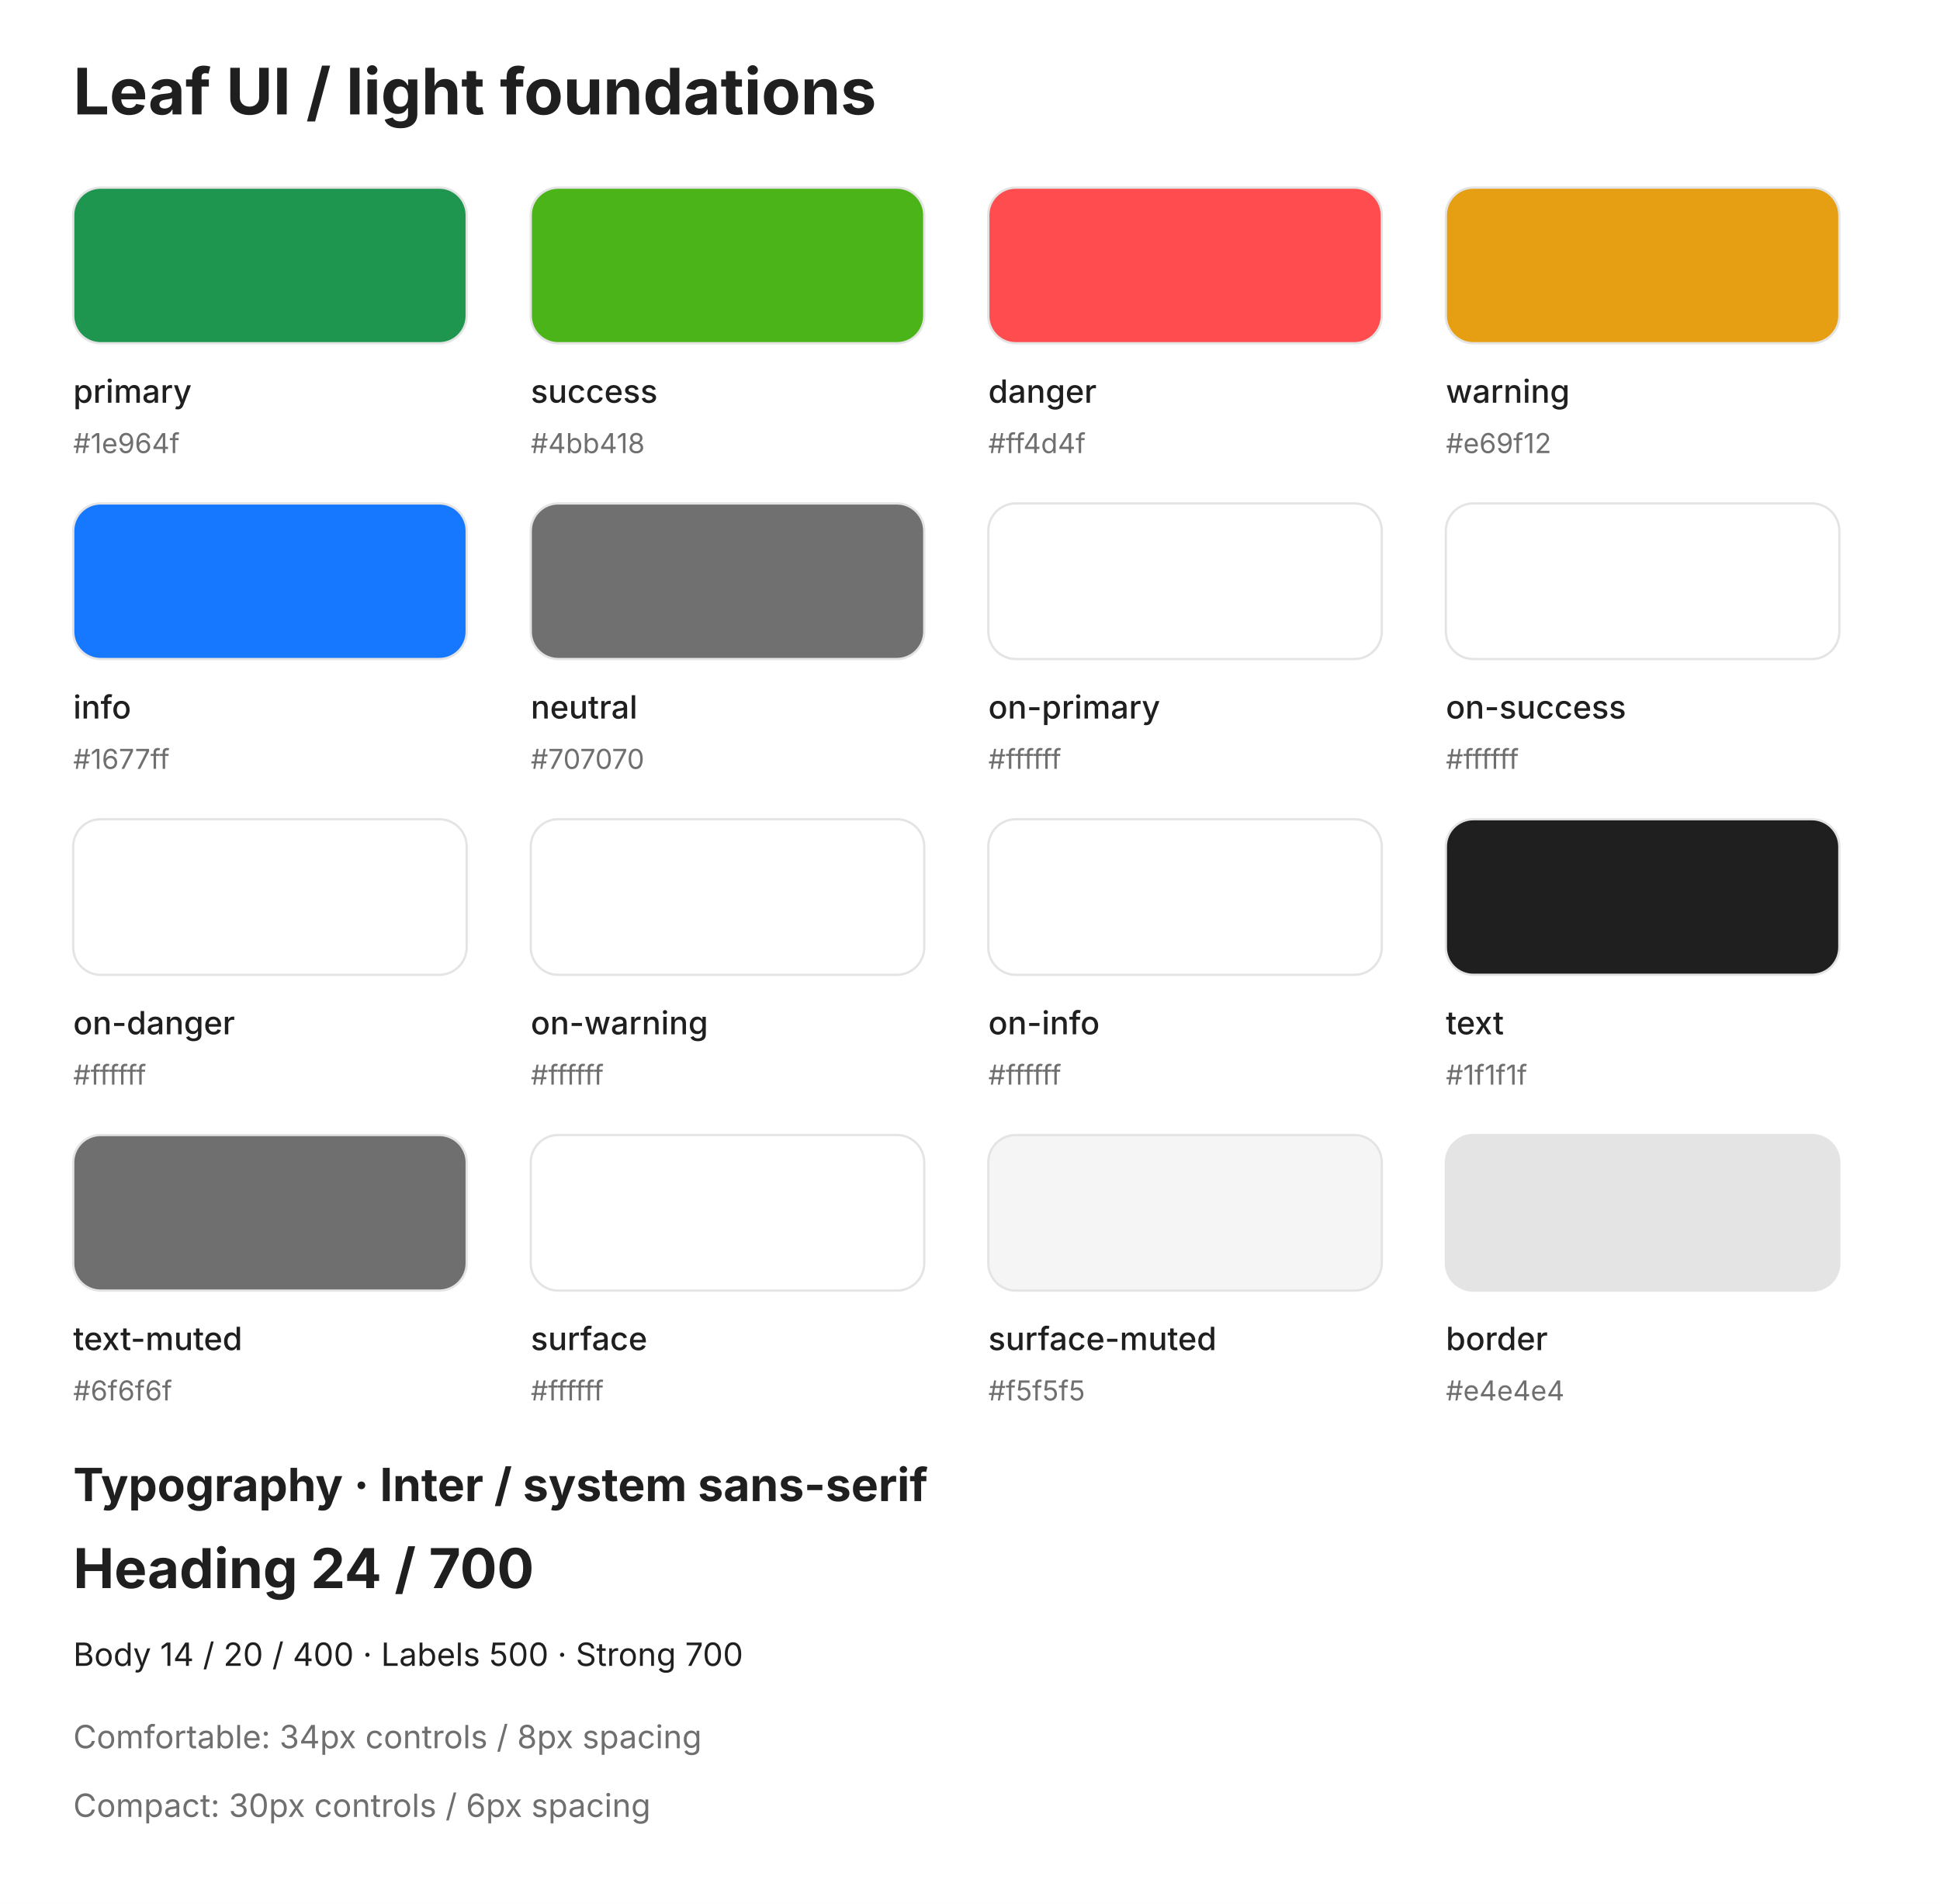
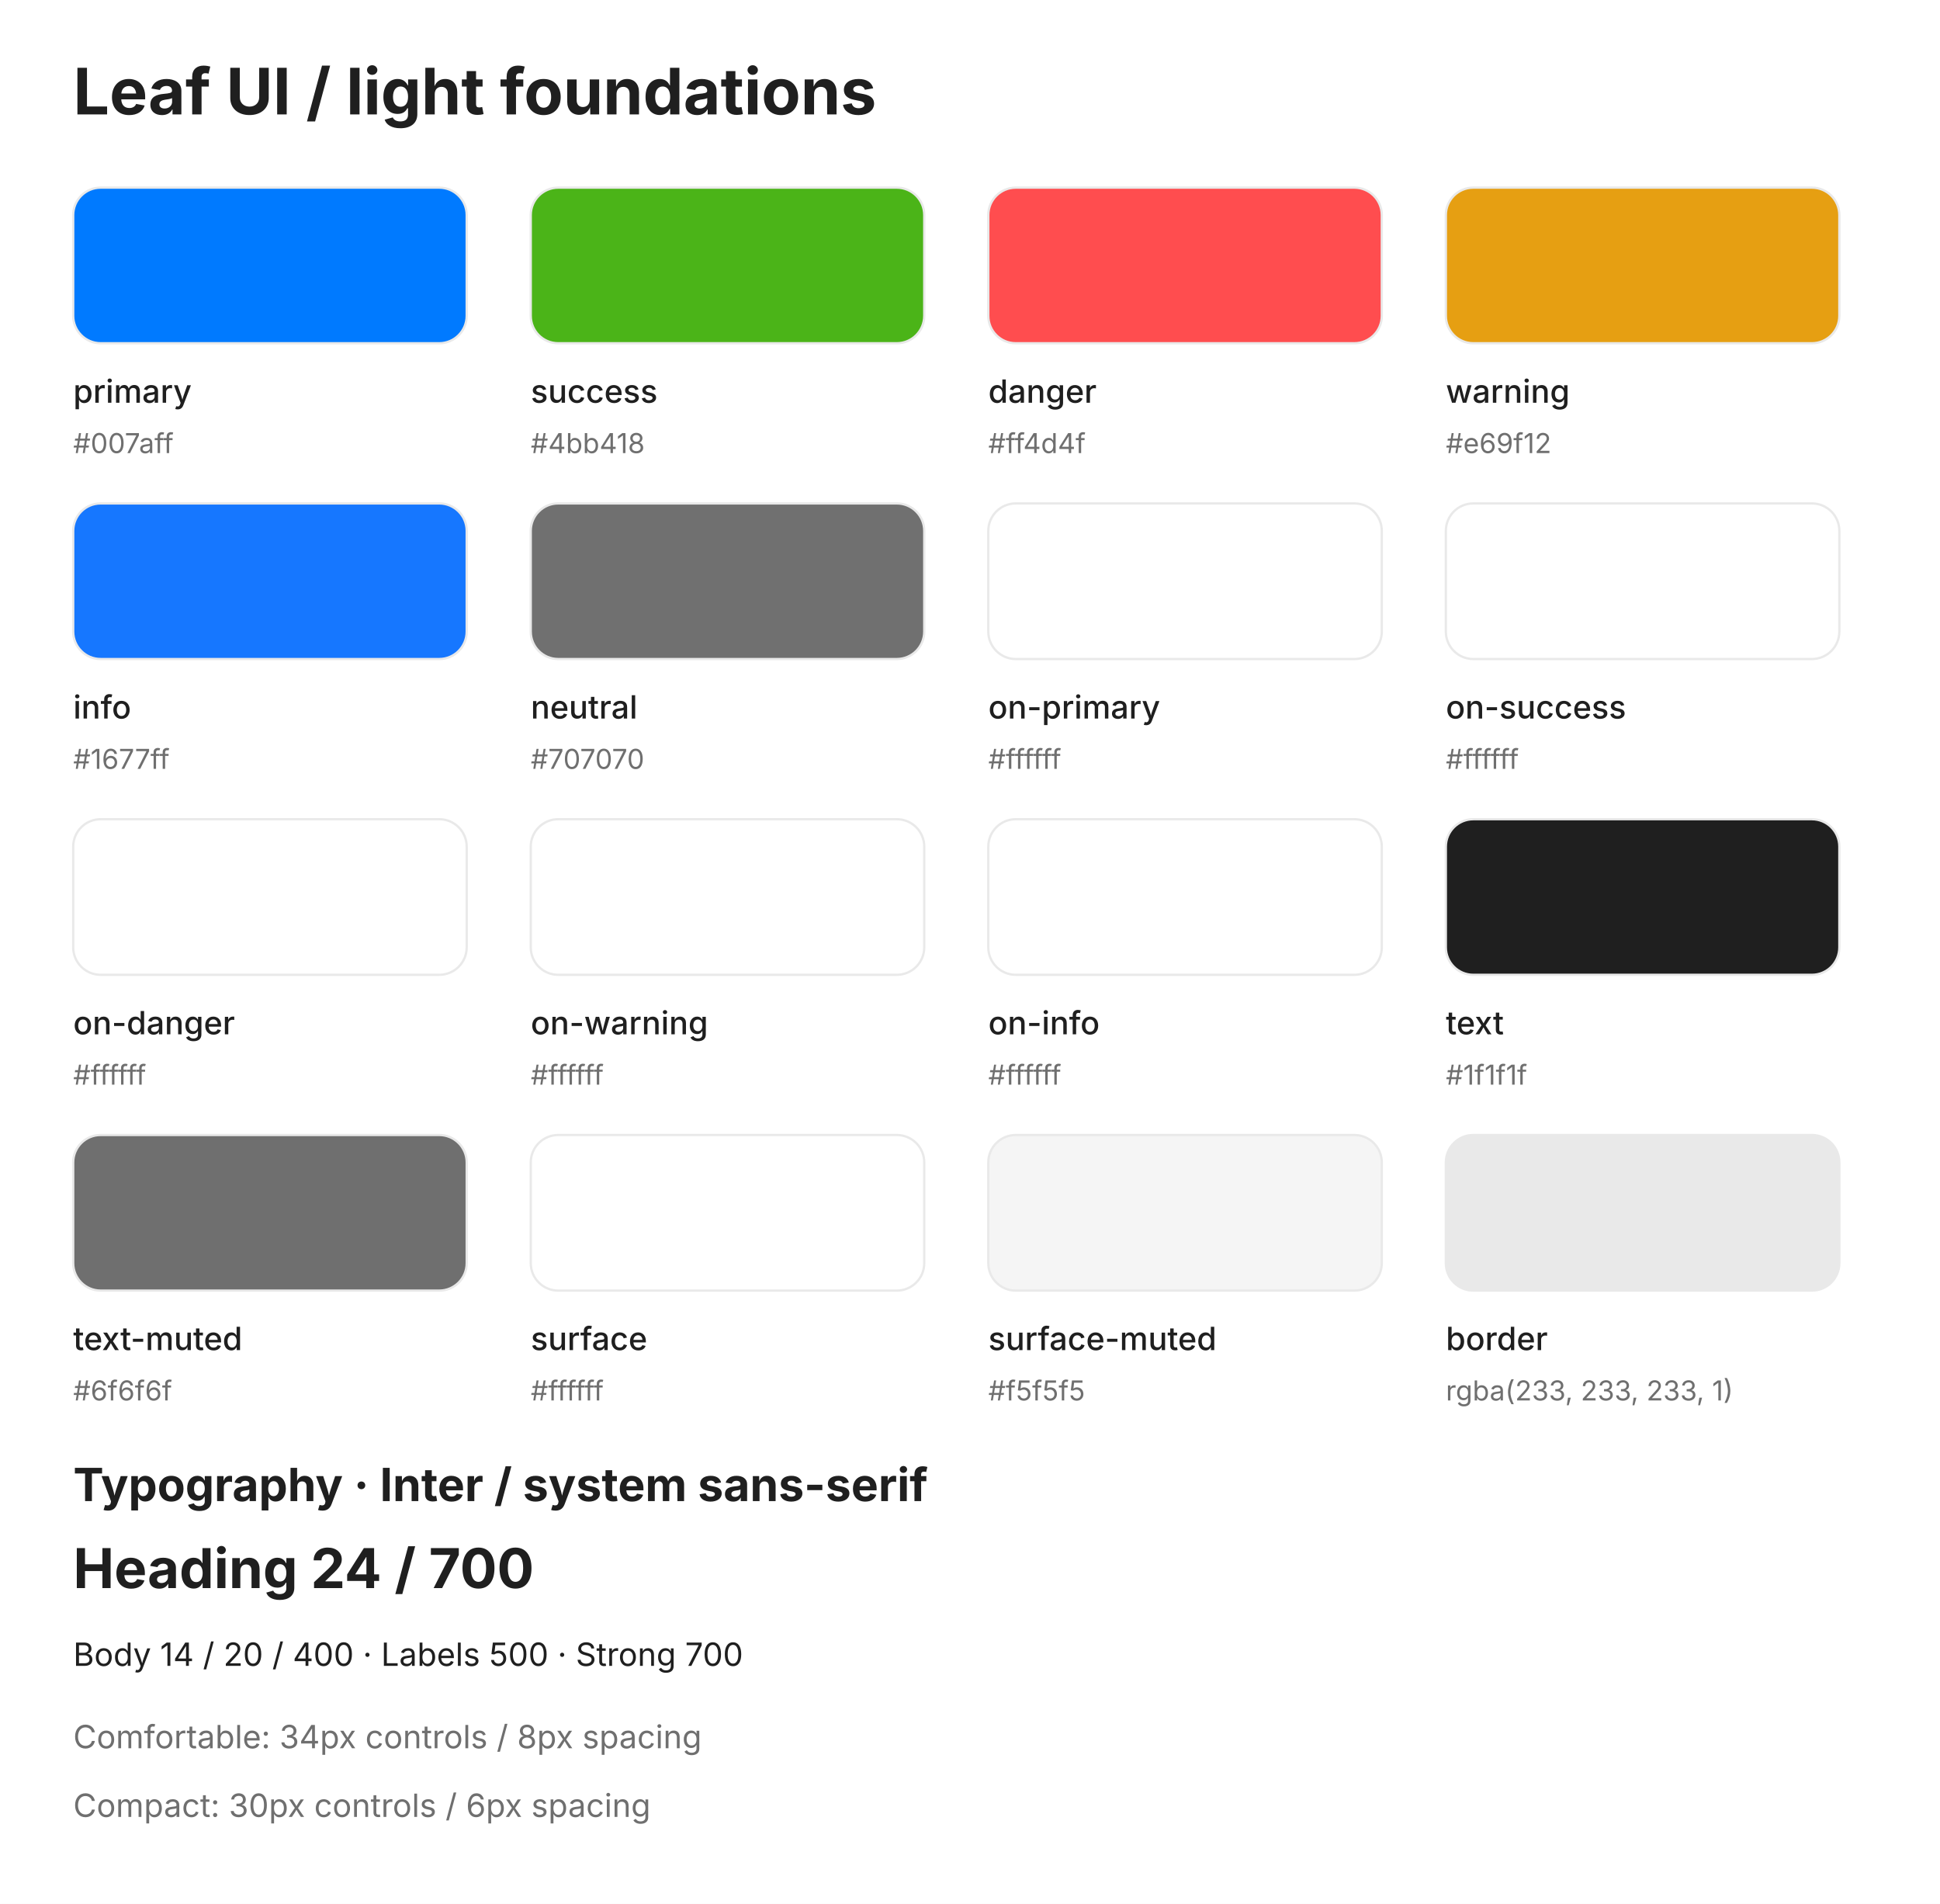
<svg xmlns="http://www.w3.org/2000/svg" width="848" height="832" viewBox="0 0 848 832" font-family="Inter, Arial, sans-serif">
  <rect x="0" y="0" width="848" height="832" rx="0" fill="#ffffff" stroke="none" />
  <text x="32" y="50" fill="#1f1f1f" font-size="28" font-weight="700">Leaf UI / light foundations</text>
  <g id="color-primary">
-     <rect x="32" y="82" width="172" height="68" rx="12" fill="#1e964f" stroke="#e4e4e4" />
+     <rect x="32" y="82" width="172" height="68" rx="12" fill="#007aff" stroke="rgba(233, 233, 233, 1)" />
    <text x="32" y="176" fill="#1f1f1f" font-size="14" font-weight="500">primary</text>
-     <text x="32" y="198" fill="#6f6f6f" font-size="12" font-weight="400">#1e964f</text>
+     <text x="32" y="198" fill="#6f6f6f" font-size="12" font-weight="400">#007aff</text>
  </g>
  <g id="color-success">
-     <rect x="232" y="82" width="172" height="68" rx="12" fill="#4bb418" stroke="#e4e4e4" />
+     <rect x="232" y="82" width="172" height="68" rx="12" fill="#4bb418" stroke="rgba(233, 233, 233, 1)" />
    <text x="232" y="176" fill="#1f1f1f" font-size="14" font-weight="500">success</text>
    <text x="232" y="198" fill="#6f6f6f" font-size="12" font-weight="400">#4bb418</text>
  </g>
  <g id="color-danger">
-     <rect x="432" y="82" width="172" height="68" rx="12" fill="#ff4d4f" stroke="#e4e4e4" />
+     <rect x="432" y="82" width="172" height="68" rx="12" fill="#ff4d4f" stroke="rgba(233, 233, 233, 1)" />
    <text x="432" y="176" fill="#1f1f1f" font-size="14" font-weight="500">danger</text>
    <text x="432" y="198" fill="#6f6f6f" font-size="12" font-weight="400">#ff4d4f</text>
  </g>
  <g id="color-warning">
-     <rect x="632" y="82" width="172" height="68" rx="12" fill="#e69f12" stroke="#e4e4e4" />
+     <rect x="632" y="82" width="172" height="68" rx="12" fill="#e69f12" stroke="rgba(233, 233, 233, 1)" />
    <text x="632" y="176" fill="#1f1f1f" font-size="14" font-weight="500">warning</text>
    <text x="632" y="198" fill="#6f6f6f" font-size="12" font-weight="400">#e69f12</text>
  </g>
  <g id="color-info">
-     <rect x="32" y="220" width="172" height="68" rx="12" fill="#1677ff" stroke="#e4e4e4" />
+     <rect x="32" y="220" width="172" height="68" rx="12" fill="#1677ff" stroke="rgba(233, 233, 233, 1)" />
    <text x="32" y="314" fill="#1f1f1f" font-size="14" font-weight="500">info</text>
    <text x="32" y="336" fill="#6f6f6f" font-size="12" font-weight="400">#1677ff</text>
  </g>
  <g id="color-neutral">
-     <rect x="232" y="220" width="172" height="68" rx="12" fill="#707070" stroke="#e4e4e4" />
+     <rect x="232" y="220" width="172" height="68" rx="12" fill="#707070" stroke="rgba(233, 233, 233, 1)" />
    <text x="232" y="314" fill="#1f1f1f" font-size="14" font-weight="500">neutral</text>
    <text x="232" y="336" fill="#6f6f6f" font-size="12" font-weight="400">#707070</text>
  </g>
  <g id="color-on-primary">
-     <rect x="432" y="220" width="172" height="68" rx="12" fill="#ffffff" stroke="#e4e4e4" />
+     <rect x="432" y="220" width="172" height="68" rx="12" fill="#ffffff" stroke="rgba(233, 233, 233, 1)" />
    <text x="432" y="314" fill="#1f1f1f" font-size="14" font-weight="500">on-primary</text>
    <text x="432" y="336" fill="#6f6f6f" font-size="12" font-weight="400">#ffffff</text>
  </g>
  <g id="color-on-success">
-     <rect x="632" y="220" width="172" height="68" rx="12" fill="#ffffff" stroke="#e4e4e4" />
+     <rect x="632" y="220" width="172" height="68" rx="12" fill="#ffffff" stroke="rgba(233, 233, 233, 1)" />
    <text x="632" y="314" fill="#1f1f1f" font-size="14" font-weight="500">on-success</text>
    <text x="632" y="336" fill="#6f6f6f" font-size="12" font-weight="400">#ffffff</text>
  </g>
  <g id="color-on-danger">
-     <rect x="32" y="358" width="172" height="68" rx="12" fill="#ffffff" stroke="#e4e4e4" />
+     <rect x="32" y="358" width="172" height="68" rx="12" fill="#ffffff" stroke="rgba(233, 233, 233, 1)" />
    <text x="32" y="452" fill="#1f1f1f" font-size="14" font-weight="500">on-danger</text>
    <text x="32" y="474" fill="#6f6f6f" font-size="12" font-weight="400">#ffffff</text>
  </g>
  <g id="color-on-warning">
-     <rect x="232" y="358" width="172" height="68" rx="12" fill="#ffffff" stroke="#e4e4e4" />
+     <rect x="232" y="358" width="172" height="68" rx="12" fill="#ffffff" stroke="rgba(233, 233, 233, 1)" />
    <text x="232" y="452" fill="#1f1f1f" font-size="14" font-weight="500">on-warning</text>
    <text x="232" y="474" fill="#6f6f6f" font-size="12" font-weight="400">#ffffff</text>
  </g>
  <g id="color-on-info">
-     <rect x="432" y="358" width="172" height="68" rx="12" fill="#ffffff" stroke="#e4e4e4" />
+     <rect x="432" y="358" width="172" height="68" rx="12" fill="#ffffff" stroke="rgba(233, 233, 233, 1)" />
    <text x="432" y="452" fill="#1f1f1f" font-size="14" font-weight="500">on-info</text>
    <text x="432" y="474" fill="#6f6f6f" font-size="12" font-weight="400">#ffffff</text>
  </g>
  <g id="color-text">
-     <rect x="632" y="358" width="172" height="68" rx="12" fill="#1f1f1f" stroke="#e4e4e4" />
+     <rect x="632" y="358" width="172" height="68" rx="12" fill="#1f1f1f" stroke="rgba(233, 233, 233, 1)" />
    <text x="632" y="452" fill="#1f1f1f" font-size="14" font-weight="500">text</text>
    <text x="632" y="474" fill="#6f6f6f" font-size="12" font-weight="400">#1f1f1f</text>
  </g>
  <g id="color-text-muted">
-     <rect x="32" y="496" width="172" height="68" rx="12" fill="#6f6f6f" stroke="#e4e4e4" />
+     <rect x="32" y="496" width="172" height="68" rx="12" fill="#6f6f6f" stroke="rgba(233, 233, 233, 1)" />
    <text x="32" y="590" fill="#1f1f1f" font-size="14" font-weight="500">text-muted</text>
    <text x="32" y="612" fill="#6f6f6f" font-size="12" font-weight="400">#6f6f6f</text>
  </g>
  <g id="color-surface">
-     <rect x="232" y="496" width="172" height="68" rx="12" fill="#ffffff" stroke="#e4e4e4" />
+     <rect x="232" y="496" width="172" height="68" rx="12" fill="#ffffff" stroke="rgba(233, 233, 233, 1)" />
    <text x="232" y="590" fill="#1f1f1f" font-size="14" font-weight="500">surface</text>
    <text x="232" y="612" fill="#6f6f6f" font-size="12" font-weight="400">#ffffff</text>
  </g>
  <g id="color-surface-muted">
-     <rect x="432" y="496" width="172" height="68" rx="12" fill="#f5f5f5" stroke="#e4e4e4" />
+     <rect x="432" y="496" width="172" height="68" rx="12" fill="#f5f5f5" stroke="rgba(233, 233, 233, 1)" />
    <text x="432" y="590" fill="#1f1f1f" font-size="14" font-weight="500">surface-muted</text>
    <text x="432" y="612" fill="#6f6f6f" font-size="12" font-weight="400">#f5f5f5</text>
  </g>
  <g id="color-border">
-     <rect x="632" y="496" width="172" height="68" rx="12" fill="#e4e4e4" stroke="#e4e4e4" />
+     <rect x="632" y="496" width="172" height="68" rx="12" fill="rgba(233, 233, 233, 1)" stroke="rgba(233, 233, 233, 1)" />
    <text x="632" y="590" fill="#1f1f1f" font-size="14" font-weight="500">border</text>
-     <text x="632" y="612" fill="#6f6f6f" font-size="12" font-weight="400">#e4e4e4</text>
+     <text x="632" y="612" fill="#6f6f6f" font-size="12" font-weight="400">rgba(233, 233, 233, 1)</text>
  </g>
  <text x="32" y="656" fill="#1f1f1f" font-size="20" font-weight="700">Typography · Inter / system sans-serif</text>
  <text x="32" y="694" fill="#1f1f1f" font-size="24" font-weight="700">Heading 24 / 700</text>
  <text x="32" y="728" fill="#1f1f1f" font-size="14" font-weight="400">Body 14 / 20 / 400 · Labels 500 · Strong 700</text>
  <text x="32" y="764" fill="#6f6f6f" font-size="14" font-weight="400">Comfortable: 34px controls / 8px spacing</text>
  <text x="32" y="794" fill="#6f6f6f" font-size="14" font-weight="400">Compact: 30px controls / 6px spacing</text>
</svg>
